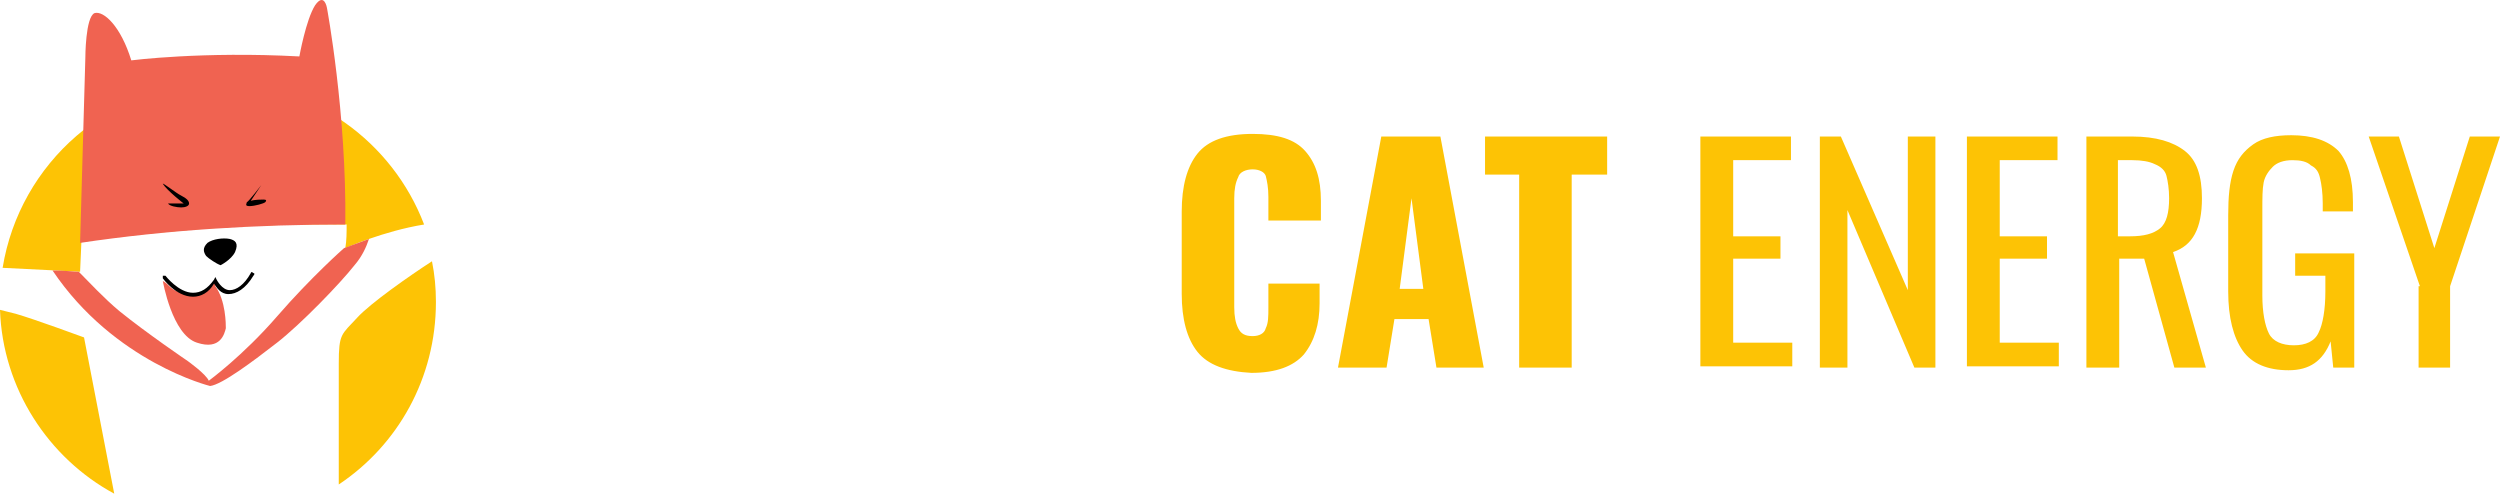
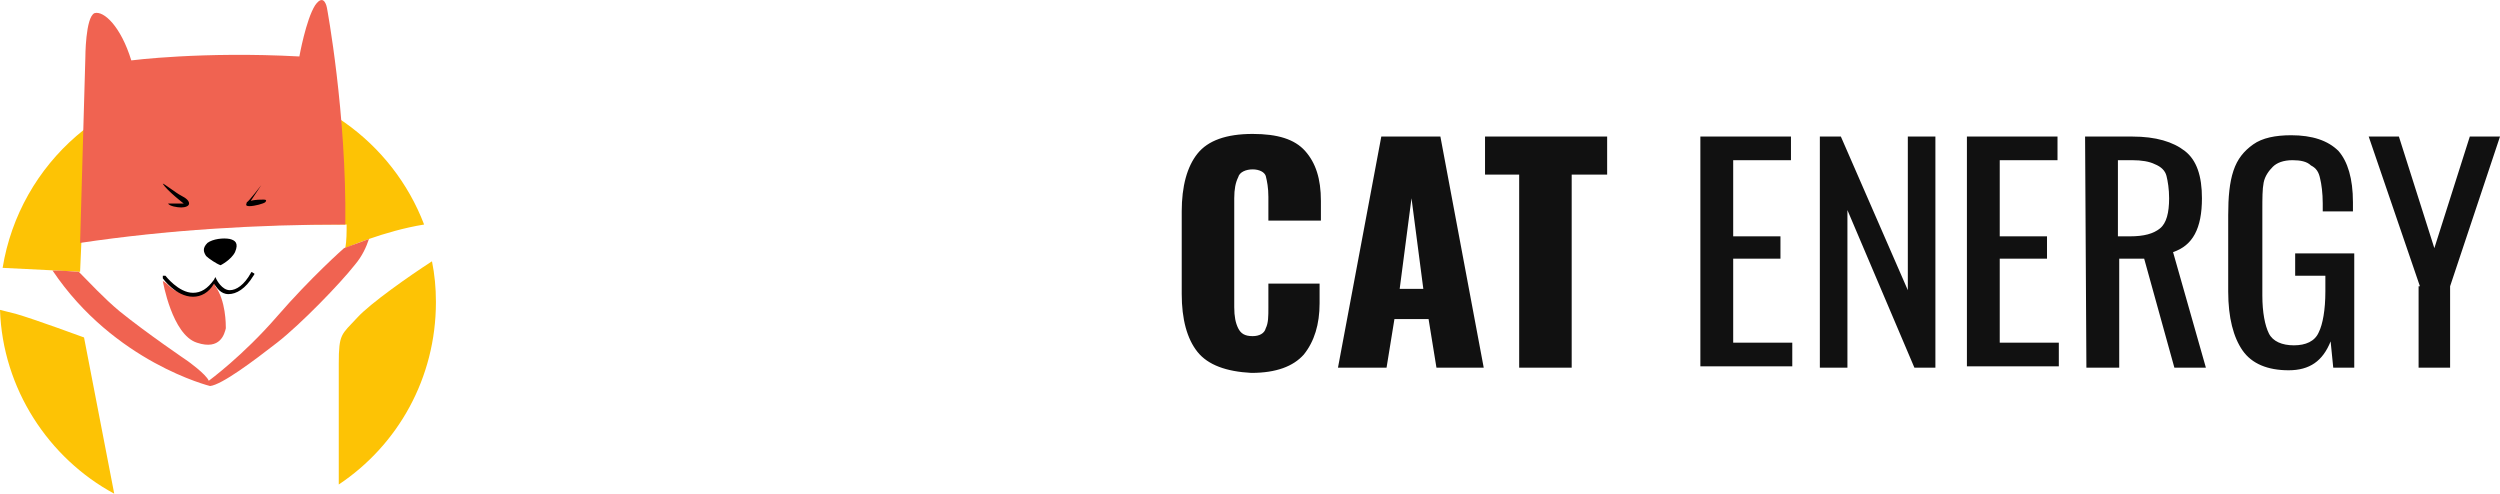
- <svg xmlns="http://www.w3.org/2000/svg" version="1.1" id="Layer_2" x="0" y="0" viewBox="0 0.002 190.4 37.598">
-   <style>.st0{fill:#fdc305}.st1{fill:#f06351}</style>
-   <path class="st0" d="M6.1 20.7l.1-2.3c6.7-.9 13.4-1.4 20.2-1.3 0 .6 0 1.2-.1 1.8 0 0 2.9-1.3 6-1.8-2.4-6.3-8.5-10.8-15.6-10.8C8.4 6.3 1.5 12.4.2 20.4c2.2.1 5.9.3 5.9.3zM27.2 24.2c-1.2 1.3-1.4 1.2-1.4 3.5v9.2c4.5-3 7.4-8.1 7.4-13.9 0-1.1-.1-2.1-.3-3.1-1.7 1.1-4.7 3.2-5.7 4.3zM6.4 25.7s-3.8-1.4-5.2-1.8L0 23.6c.2 6 3.7 11.3 8.7 14L6.4 25.7z" />
+ <svg xmlns="http://www.w3.org/2000/svg" version="1.1" id="Layer_2" x="0" y="0" viewBox="0 0 190.4 37.6" xml:space="preserve">
+   <style>.st1{fill:#f06351}</style>
+   <path d="M6.1 20.7l.1-2.3c6.7-.9 13.4-1.4 20.2-1.3 0 .6 0 1.2-.1 1.8 0 0 2.9-1.3 6-1.8-2.4-6.3-8.5-10.8-15.6-10.8C8.4 6.3 1.5 12.4.2 20.4c2.2.1 5.9.3 5.9.3zm21.1 3.5c-1.2 1.3-1.4 1.2-1.4 3.5v9.2c4.5-3 7.4-8.1 7.4-13.9 0-1.1-.1-2.1-.3-3.1-1.7 1.1-4.7 3.2-5.7 4.3zM6.4 25.7s-3.8-1.4-5.2-1.8L0 23.6c.2 6 3.7 11.3 8.7 14L6.4 25.7z" fill="#fdc305" />
  <path class="st1" d="M26.3 17.1C26.4 8.6 24.9.6 24.9.6s-.2-1.2-.9-.2c-.7 1.1-1.2 3.9-1.2 3.9-7.4-.4-12.8.3-12.8.3C9.2 2 7.9.8 7.2 1c-.7.3-.7 3.4-.7 3.4l-.4 14.1c6.7-1 13.5-1.4 20.2-1.4z" />
-   <path d="M12.4 14c0-.1 1 .7 1.4.9.4.2.6.4.6.6 0 .2-.3.3-.6.3s-.9-.1-1-.3H14c.1.1-1.3-1-1.6-1.5zM19.9 14.1s-1 1.3-1.1 1.3c0 .1-.2.3.2.3s1.1-.2 1.2-.3c.1-.1.1-.2-.1-.2s-.7 0-1 .1l.8-1.2s.1-.1 0 0zM16.8 20.2s.8-.4 1.1-1c.3-.7 0-.9-.4-1-.5-.1-1.3 0-1.7.3-.4.4-.3.7-.1 1 .2.2.8.6 1.1.7z" />
+   <path d="M12.4 14c0-.1 1 .7 1.4.9s.6.4.6.6c0 .2-.3.3-.6.3s-.9-.1-1-.3H14c.1.1-1.3-1-1.6-1.5zm7.5.1s-1 1.3-1.1 1.3c0 .1-.2.3.2.3s1.1-.2 1.2-.3.1-.2-.1-.2-.7 0-1 .1l.8-1.2s.1-.1 0 0zm-3.1 6.1s.8-.4 1.1-1c.3-.7 0-.9-.4-1-.5-.1-1.3 0-1.7.3-.4.4-.3.7-.1 1 .2.2.8.6 1.1.7z" />
  <path class="st1" d="M16.3 21.5s-.2.4-.5.6c-.2.2-.6.4-1 .4-.6 0-1.1-.2-1.5-.4-.2-.1-.4-.3-.5-.4-.2-.2-.4-.3-.4-.3s.7 4.1 2.6 4.7c1.8.6 2.1-.7 2.2-1.1 0-.3 0-2.1-.8-3.2.1-.4 0-.2-.1-.3z" />
-   <path d="M14.7 22.6c-1.3 0-2.3-1.4-2.3-1.4V21h.2s1 1.3 2.1 1.3c.6 0 1.1-.3 1.6-1l.1-.2.1.2s.4.8 1 .8c.5 0 1.1-.4 1.6-1.3 0-.1.1-.1.2 0 .1 0 .1.1 0 .2-.6 1-1.3 1.4-1.9 1.4-.6 0-.9-.5-1.1-.8-.4.7-1 1-1.6 1z" />
+   <path d="M14.7 22.6c-1.3 0-2.3-1.4-2.3-1.4V21h.2s1 1.3 2.1 1.3c.6 0 1.1-.3 1.6-1l.1-.2.1.2s.4.8 1 .8c.5 0 1.1-.4 1.6-1.3 0-.1.1-.1.2 0 .1 0 .1.1 0 .2-.6 1-1.3 1.4-1.9 1.4s-.9-.5-1.1-.8c-.4.7-1 1-1.6 1z" />
  <path class="st1" d="M26.2 18.9s-2.5 2.2-5.1 5.2-5.2 4.9-5.2 4.9c-.2-.5-1.6-1.5-1.6-1.5s-3.1-2.1-5.2-3.8c-1.2-1-2.3-2.2-3.1-3-.3 0-1.1-.1-2-.1 4.7 7 12 8.8 12 8.8.9-.1 3.3-1.9 5.1-3.3 1.8-1.4 4.8-4.5 5.9-5.9.6-.7.9-1.4 1.1-2-1.1.4-1.9.7-1.9.7z" />
-   <g>
-     <path class="st0" d="M1.2 16.6c-.8-1-1.2-2.5-1.2-4.4V5.9C0 4 .4 2.5 1.2 1.5 2 .5 3.4 0 5.4 0c1.9 0 3.2.4 4 1.3.8.9 1.2 2.1 1.2 3.8v1.5h-4V4.8c0-.7-.1-1.2-.2-1.6-.1-.3-.5-.5-1-.5s-1 .2-1.1.6c-.2.4-.3.9-.3 1.6v8.3c0 .7.1 1.2.3 1.6.2.4.5.6 1.1.6.5 0 .9-.2 1-.6.2-.4.2-.9.2-1.6v-1.8h3.9v1.5c0 1.6-.4 2.9-1.2 3.9-.8.9-2.1 1.4-4 1.4-1.9-.1-3.3-.6-4.1-1.6zM15.2.2h4.5L23 17.8h-3.6l-.6-3.7h-2.6l-.6 3.7h-3.7L15.2.2zm3.2 11.6l-.9-6.9-.9 6.9h1.8zM25.8 3.1h-2.7V.2h9.3v2.9h-2.7v14.7h-4V3.1zM39.5.2h6.9V2H42v5.8h3.6v1.7H42v6.4h4.5v1.8h-7V.2zM48.5.2h1.7l5.1 11.7V.2h2.1v17.6h-1.6l-5.1-12v12h-2.1V.2zM59.8.2h6.9V2h-4.4v5.8h3.6v1.7h-3.6v6.4h4.5v1.8h-7V.2zM68.8.2h3.6c1.8 0 3.1.4 4 1.1s1.3 1.9 1.3 3.6c0 2.3-.7 3.6-2.2 4.1l2.5 8.8h-2.4l-2.3-8.3h-1.9v8.3h-2.5V.2zm3.4 7.6c1.1 0 1.8-.2 2.3-.6.5-.4.7-1.2.7-2.3 0-.7-.1-1.3-.2-1.7s-.4-.7-.9-.9c-.4-.2-1-.3-1.7-.3h-1.1v5.8h.9zM80.8 16.5c-.7-1-1.1-2.5-1.1-4.5V6.2c0-1.4.1-2.5.4-3.4.3-.9.8-1.5 1.5-2s1.7-.7 2.9-.7c1.6 0 2.8.4 3.6 1.2.7.8 1.1 2.1 1.1 3.9v.7h-2.3v-.6c0-.8-.1-1.5-.2-1.9-.1-.5-.3-.8-.7-1-.3-.3-.8-.4-1.4-.4-.7 0-1.2.2-1.5.5-.3.3-.6.7-.7 1.2-.1.5-.1 1.2-.1 2.1v6.5c0 1.3.2 2.3.5 2.9.3.6 1 .9 1.9.9.9 0 1.6-.3 1.9-1 .3-.6.5-1.7.5-3.1v-1.2h-2.3V9.1h4.5v8.7h-1.6l-.2-2c-.6 1.5-1.6 2.2-3.2 2.2s-2.8-.5-3.5-1.5zM94.3 11.6L90.4.2h2.3l2.7 8.5L98.1.2h2.3l-3.8 11.4v6.2h-2.4v-6.2z" fill="#111" transform="translate(90 10.2)" />
-   </g>
+   <path d="M91.2 26.8c-.8-1-1.2-2.5-1.2-4.4v-6.3c0-1.9.4-3.4 1.2-4.4.8-1 2.2-1.5 4.2-1.5 1.9 0 3.2.4 4 1.3.8.9 1.2 2.1 1.2 3.8v1.5h-4V15c0-.7-.1-1.2-.2-1.6-.1-.3-.5-.5-1-.5s-1 .2-1.1.6c-.2.4-.3.9-.3 1.6v8.3c0 .7.1 1.2.3 1.6.2.4.5.6 1.1.6.5 0 .9-.2 1-.6.2-.4.2-.9.2-1.6v-1.8h3.9v1.5c0 1.6-.4 2.9-1.2 3.9-.8.9-2.1 1.4-4 1.4-1.9-.1-3.3-.6-4.1-1.6zm14-16.4h4.5L113 28h-3.6l-.6-3.7h-2.6l-.6 3.7h-3.7l3.3-17.6zm3.2 11.6l-.9-6.9-.9 6.9h1.8zm7.4-8.7h-2.7v-2.9h9.3v2.9h-2.7V28h-4V13.3h.1zm13.7-2.9h6.9v1.8H132V18h3.6v1.7H132v6.4h4.5v1.8h-7V10.4zm9 0h1.7l5.1 11.7V10.4h2.1V28h-1.6l-5.1-12v12h-2.1V10.4h-.1zm11.3 0h6.9v1.8h-4.4V18h3.6v1.7h-3.6v6.4h4.5v1.8h-7V10.4zm9 0h3.6c1.8 0 3.1.4 4 1.1.9.7 1.3 1.9 1.3 3.6 0 2.3-.7 3.6-2.2 4.1L168 28h-2.4l-2.3-8.3h-1.9V28h-2.5l-.1-17.6zm3.4 7.6c1.1 0 1.8-.2 2.3-.6s.7-1.2.7-2.3c0-.7-.1-1.3-.2-1.7-.1-.4-.4-.7-.9-.9-.4-.2-1-.3-1.7-.3h-1.1V18h.9zm8.6 8.7c-.7-1-1.1-2.5-1.1-4.5v-5.8c0-1.4.1-2.5.4-3.4.3-.9.8-1.5 1.5-2s1.7-.7 2.9-.7c1.6 0 2.8.4 3.6 1.2.7.8 1.1 2.1 1.1 3.9v.7h-2.3v-.6c0-.8-.1-1.5-.2-1.9-.1-.5-.3-.8-.7-1-.3-.3-.8-.4-1.4-.4-.7 0-1.2.2-1.5.5s-.6.7-.7 1.2c-.1.5-.1 1.2-.1 2.1v6.5c0 1.3.2 2.3.5 2.9.3.6 1 .9 1.9.9s1.6-.3 1.9-1c.3-.6.5-1.7.5-3.1V21h-2.3v-1.7h4.5V28h-1.6l-.2-2c-.6 1.5-1.6 2.2-3.2 2.2s-2.8-.5-3.5-1.5zm13.5-4.9l-3.9-11.4h2.3l2.7 8.5 2.7-8.5h2.3l-3.8 11.4V28h-2.4v-6.2h.1z" fill="#111" />
</svg>
